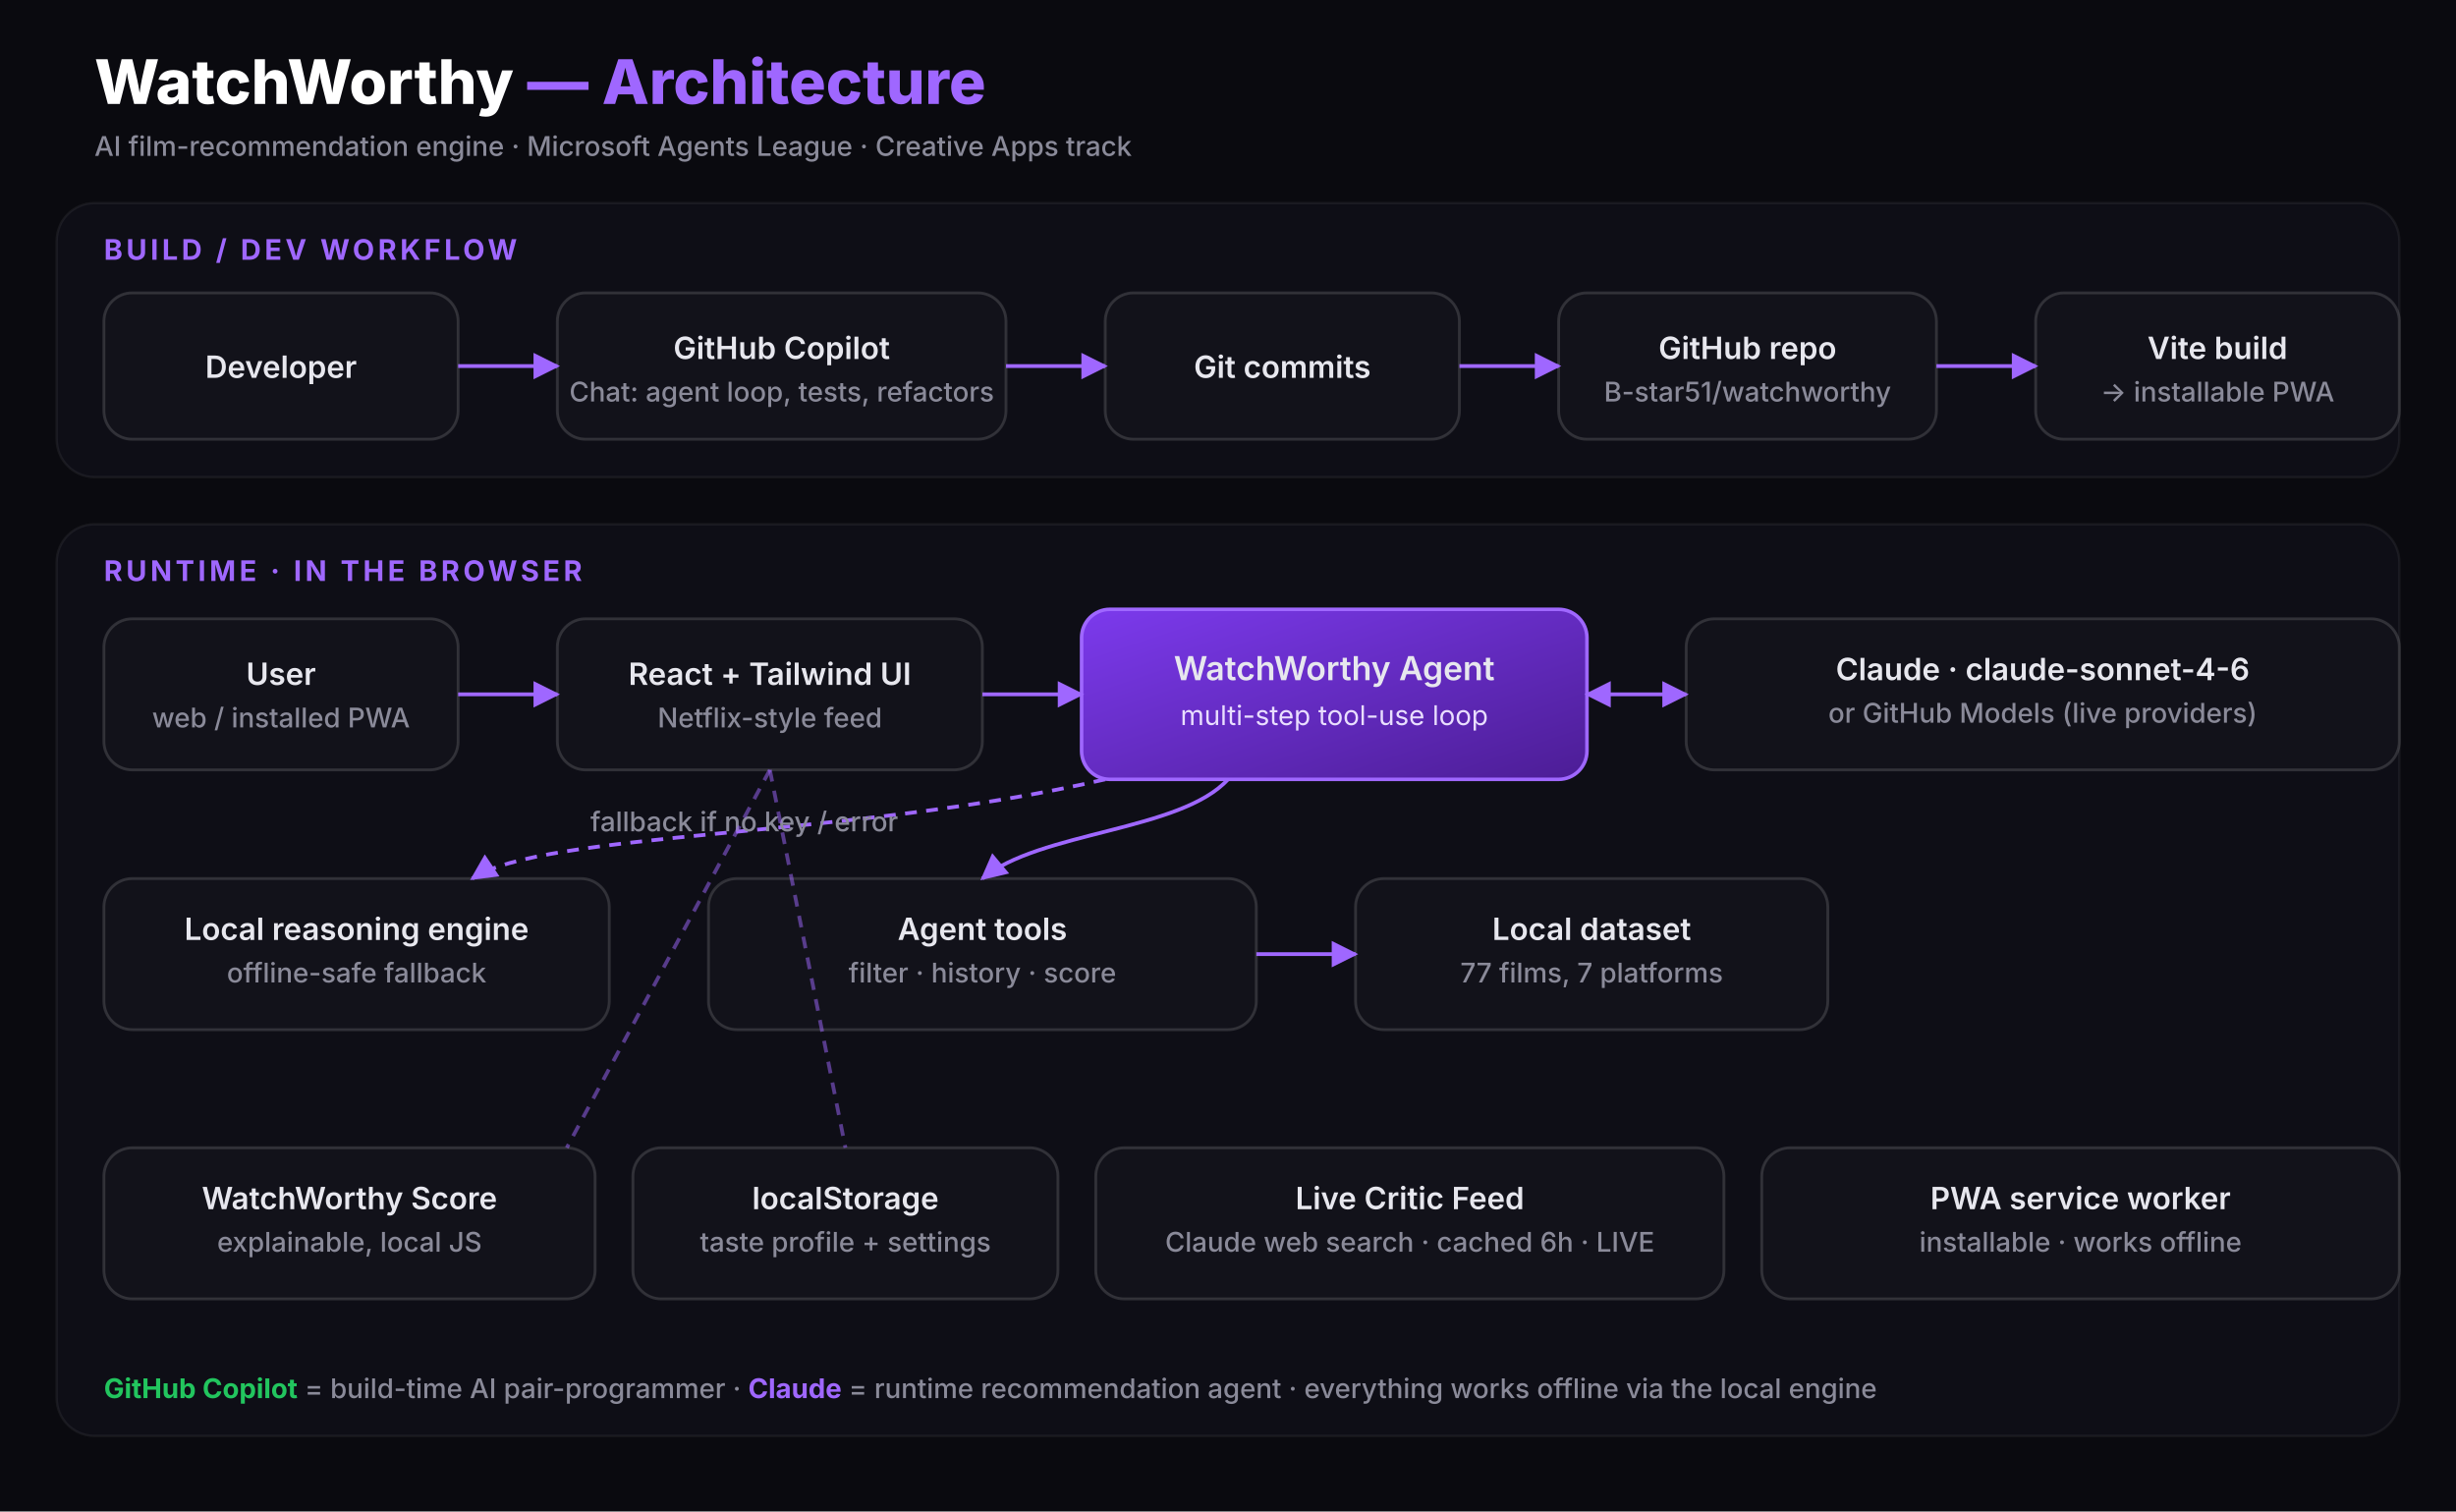
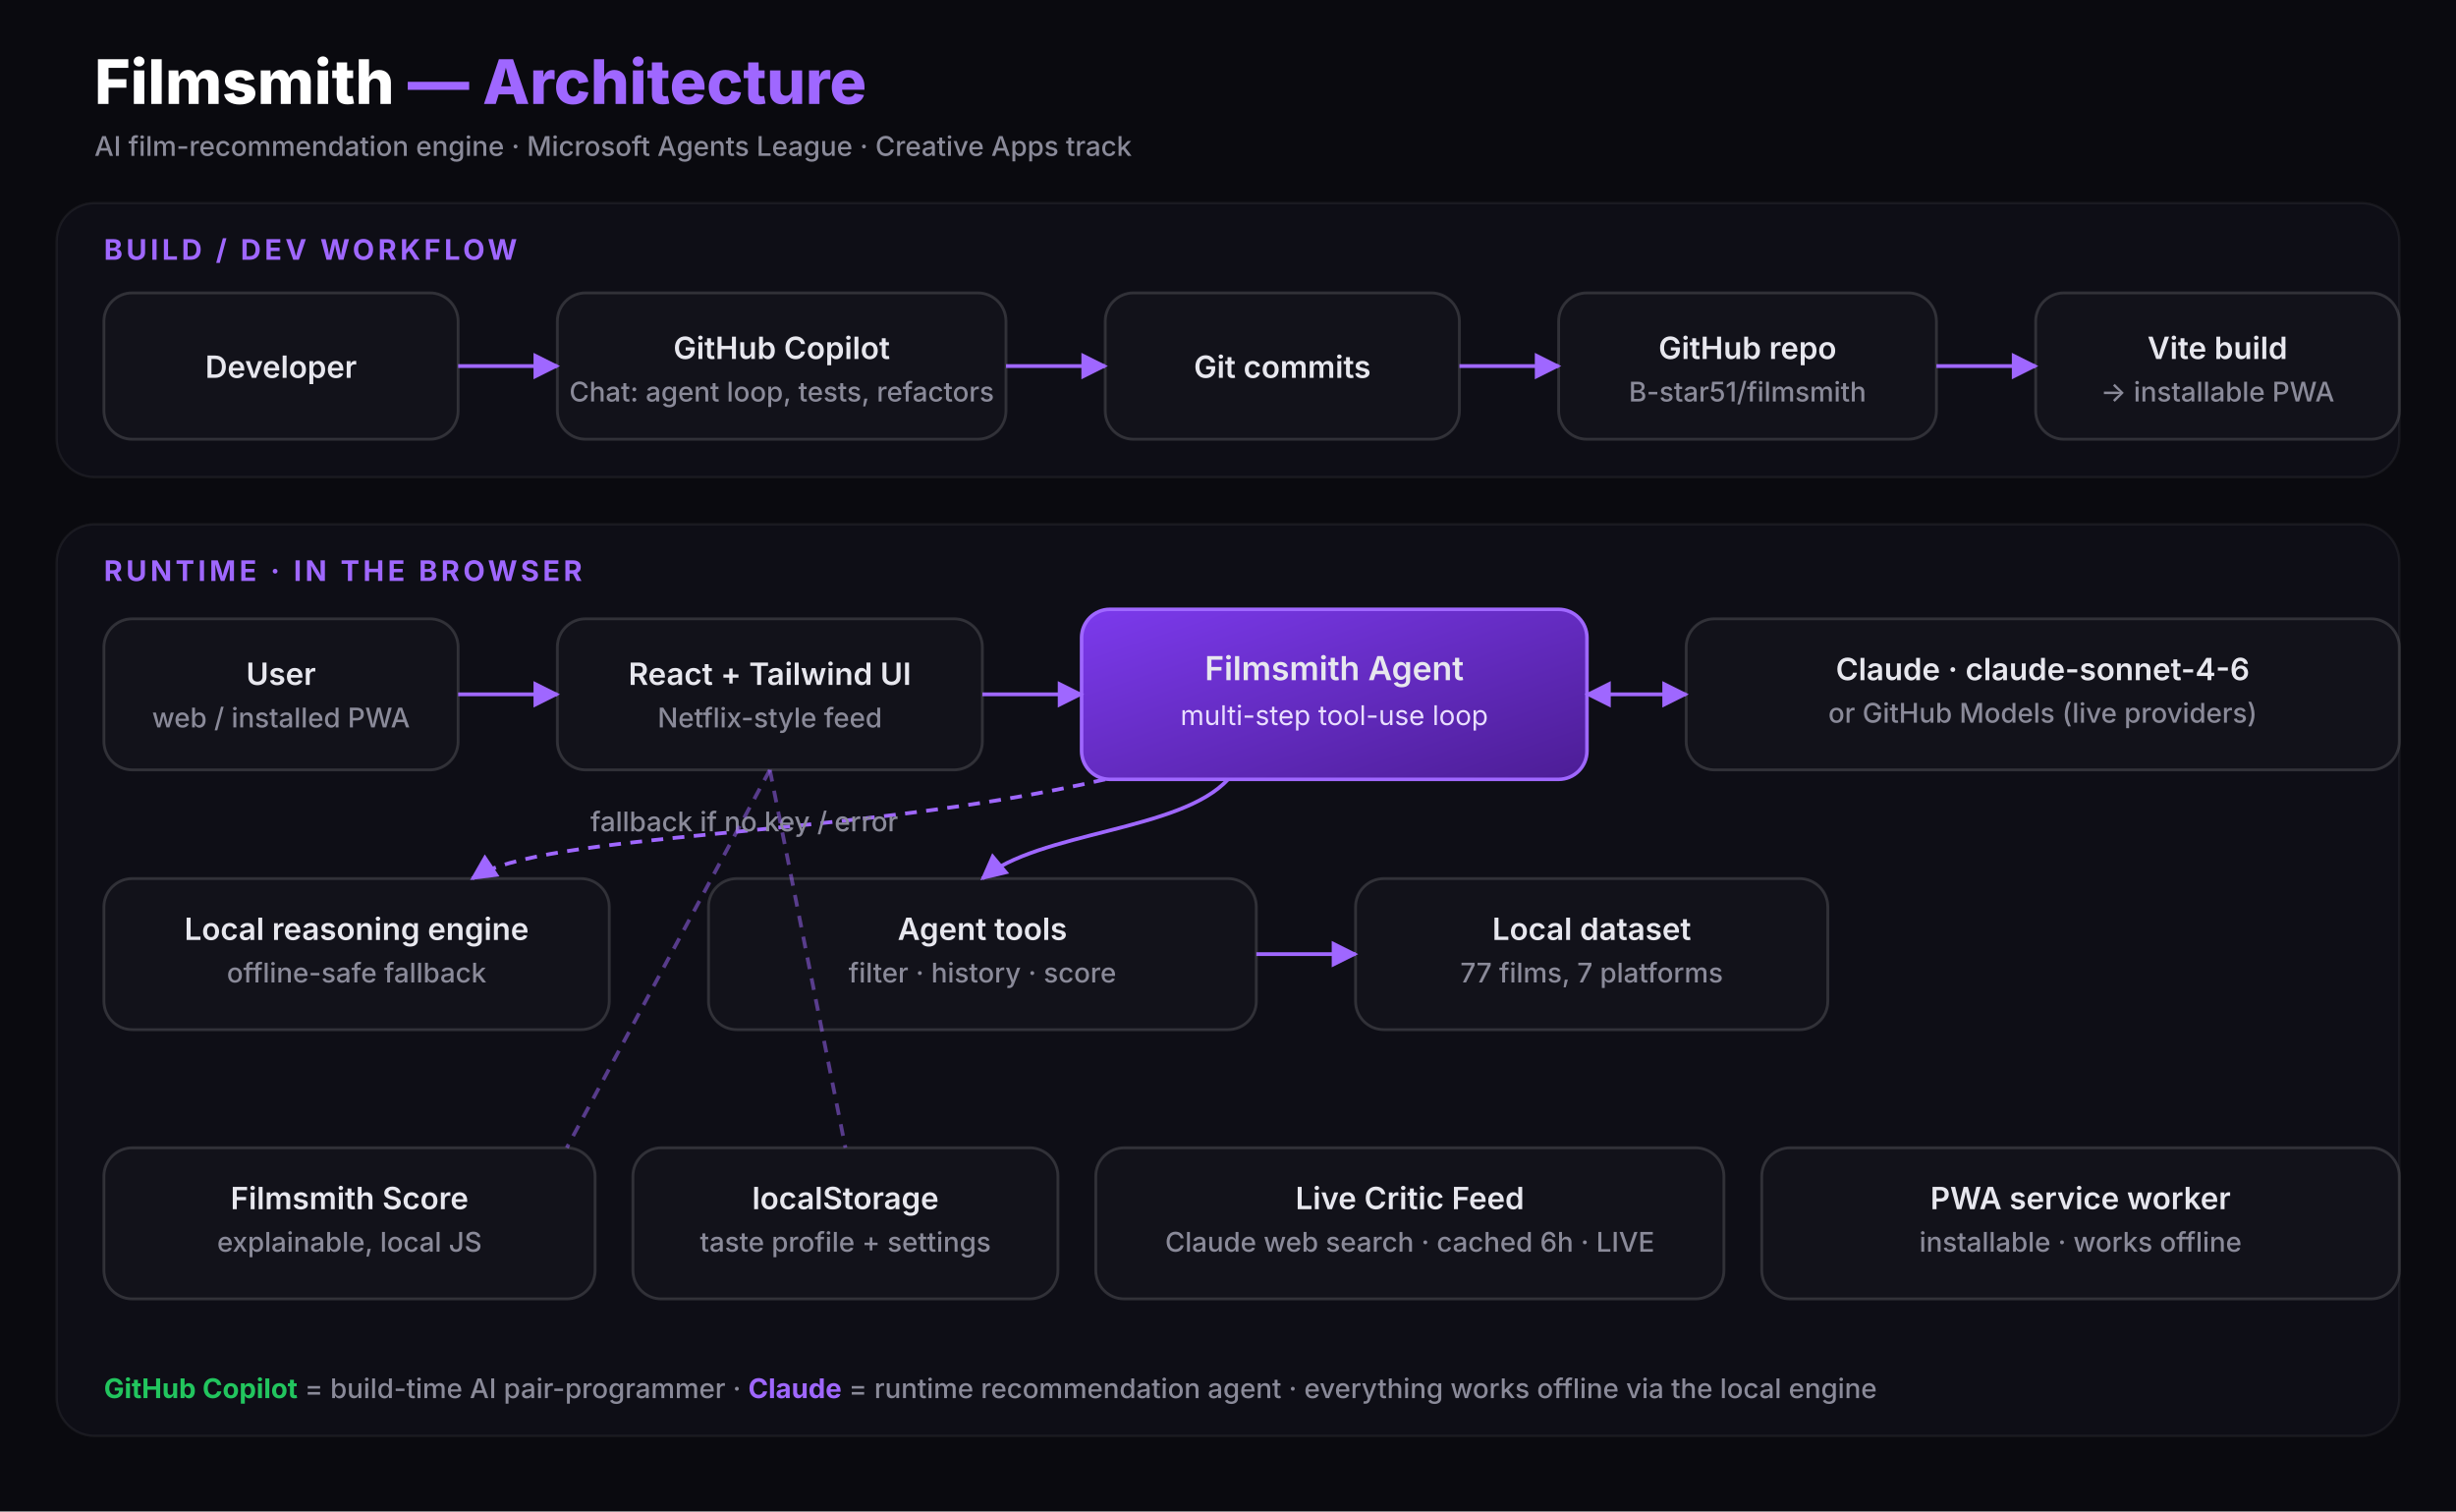
<svg xmlns="http://www.w3.org/2000/svg" viewBox="0 0 1040 640" font-family="Inter, Segoe UI, Arial, sans-serif">
  <defs>
    <marker id="arrow" viewBox="0 0 10 10" refX="9" refY="5" markerWidth="7" markerHeight="7" orient="auto-start-reverse">
      <path d="M0,0 L10,5 L0,10 z" fill="#9F67FF" />
    </marker>
    <linearGradient id="agentG" x1="0" y1="0" x2="1" y2="1">
      <stop offset="0" stop-color="#7C3AED" />
      <stop offset="1" stop-color="#4C1D95" />
    </linearGradient>
    <style>
      .card { fill: #12121A; stroke: rgba(255,255,255,0.14); stroke-width: 1.2; rx: 12; }
      .lane { fill: #0E0E16; stroke: rgba(255,255,255,0.06); stroke-width: 1; rx: 16; }
      .t   { fill: #E7E7EE; font-size: 14px; font-weight: 600; }
      .tt  { fill: #E7E7EE; font-size: 13px; font-weight: 600; }
      .sub { fill: #8A8A99; font-size: 11.5px; font-weight: 500; }
      .lbl { fill: #9F67FF; font-size: 12px; font-weight: 700; letter-spacing: 1.5px; }
      .gold{ fill: #F59E0B; }
      .flow{ stroke: #9F67FF; stroke-width: 1.6; fill: none; }
    </style>
  </defs>
  <rect width="1040" height="640" fill="#0A0A0F" />
-   <text x="40" y="44" fill="#FFFFFF" font-size="26" font-weight="800">WatchWorthy <tspan fill="#9F67FF">— Architecture</tspan>
+   <text x="40" y="44" fill="#FFFFFF" font-size="26" font-weight="800">Filmsmith <tspan fill="#9F67FF">— Architecture</tspan>
  </text>
  <text x="40" y="66" class="sub">AI film-recommendation engine · Microsoft Agents League · Creative Apps track</text>
  <rect x="24" y="86" width="992" height="116" class="lane" rx="16" />
  <text x="44" y="110" class="lbl">BUILD / DEV WORKFLOW</text>
  <g>
    <rect x="44" y="124" width="150" height="62" class="card" rx="12" />
    <text x="119" y="160" text-anchor="middle" class="tt">Developer</text>
    <rect x="236" y="124" width="190" height="62" class="card" rx="12" stroke="#22C55E" />
    <text x="331" y="152" text-anchor="middle" class="tt">GitHub Copilot</text>
    <text x="331" y="170" text-anchor="middle" class="sub">Chat: agent loop, tests, refactors</text>
    <rect x="468" y="124" width="150" height="62" class="card" rx="12" />
    <text x="543" y="160" text-anchor="middle" class="tt">Git commits</text>
    <rect x="660" y="124" width="160" height="62" class="card" rx="12" />
    <text x="740" y="152" text-anchor="middle" class="tt">GitHub repo</text>
-     <text x="740" y="170" text-anchor="middle" class="sub">B-star51/watchworthy</text>
+     <text x="740" y="170" text-anchor="middle" class="sub">B-star51/filmsmith</text>
    <rect x="862" y="124" width="154" height="62" class="card" rx="12" />
    <text x="939" y="152" text-anchor="middle" class="tt">Vite build</text>
    <text x="939" y="170" text-anchor="middle" class="sub">→ installable PWA</text>
    <line x1="194" y1="155" x2="236" y2="155" class="flow" marker-end="url(#arrow)" />
    <line x1="426" y1="155" x2="468" y2="155" class="flow" marker-end="url(#arrow)" />
    <line x1="618" y1="155" x2="660" y2="155" class="flow" marker-end="url(#arrow)" />
    <line x1="820" y1="155" x2="862" y2="155" class="flow" marker-end="url(#arrow)" />
  </g>
  <rect x="24" y="222" width="992" height="386" class="lane" rx="16" />
  <text x="44" y="246" class="lbl">RUNTIME · IN THE BROWSER</text>
  <rect x="44" y="262" width="150" height="64" class="card" rx="12" />
  <text x="119" y="290" text-anchor="middle" class="tt">User</text>
  <text x="119" y="308" text-anchor="middle" class="sub">web / installed PWA</text>
  <rect x="236" y="262" width="180" height="64" class="card" rx="12" />
  <text x="326" y="290" text-anchor="middle" class="tt">React + Tailwind UI</text>
  <text x="326" y="308" text-anchor="middle" class="sub">Netflix-style feed</text>
  <rect x="458" y="258" width="214" height="72" rx="12" fill="url(#agentG)" stroke="#9F67FF" stroke-width="1.5" />
-   <text x="565" y="288" text-anchor="middle" class="t" fill="#FFFFFF">WatchWorthy Agent</text>
+   <text x="565" y="288" text-anchor="middle" class="t" fill="#FFFFFF">Filmsmith Agent</text>
  <text x="565" y="307" text-anchor="middle" fill="#E9DEFF" font-size="11.5">multi-step tool-use loop</text>
  <rect x="714" y="262" width="302" height="64" class="card" rx="12" />
  <text x="865" y="288" text-anchor="middle" class="tt">Claude · claude-sonnet-4-6</text>
  <text x="865" y="306" text-anchor="middle" class="sub">or GitHub Models  (live providers)</text>
  <line x1="194" y1="294" x2="236" y2="294" class="flow" marker-end="url(#arrow)" />
  <line x1="416" y1="294" x2="458" y2="294" class="flow" marker-end="url(#arrow)" />
  <line x1="672" y1="294" x2="714" y2="294" class="flow" marker-end="url(#arrow)" marker-start="url(#arrow)" />
  <rect x="44" y="372" width="214" height="64" class="card" rx="12" />
  <text x="151" y="398" text-anchor="middle" class="tt">Local reasoning engine</text>
  <text x="151" y="416" text-anchor="middle" class="sub">offline-safe fallback</text>
  <rect x="300" y="372" width="232" height="64" class="card" rx="12" stroke="#9F67FF" />
  <text x="416" y="398" text-anchor="middle" class="tt">Agent tools</text>
  <text x="416" y="416" text-anchor="middle" class="sub">filter · history · score</text>
  <rect x="574" y="372" width="200" height="64" class="card" rx="12" />
  <text x="674" y="398" text-anchor="middle" class="tt">Local dataset</text>
  <text x="674" y="416" text-anchor="middle" class="sub">77 films, 7 platforms</text>
  <path d="M520,330 C500,352 440,352 416,372" class="flow" marker-end="url(#arrow)" />
  <line x1="532" y1="404" x2="574" y2="404" class="flow" marker-end="url(#arrow)" />
  <path d="M468,330 C360,355 230,352 200,372" class="flow" marker-end="url(#arrow)" stroke-dasharray="5 4" />
  <text x="250" y="352" class="sub" fill="#F59E0B">fallback if no key / error</text>
  <rect x="44" y="486" width="208" height="64" class="card" rx="12" />
-   <text x="148" y="512" text-anchor="middle" class="tt">WatchWorthy Score</text>
+   <text x="148" y="512" text-anchor="middle" class="tt">Filmsmith Score</text>
  <text x="148" y="530" text-anchor="middle" class="sub">explainable, local JS</text>
  <rect x="268" y="486" width="180" height="64" class="card" rx="12" />
  <text x="358" y="512" text-anchor="middle" class="tt">localStorage</text>
  <text x="358" y="530" text-anchor="middle" class="sub">taste profile + settings</text>
  <rect x="464" y="486" width="266" height="64" class="card" rx="12" />
  <text x="597" y="512" text-anchor="middle" class="tt">Live Critic Feed</text>
  <text x="597" y="530" text-anchor="middle" class="sub">Claude web search · cached 6h · LIVE</text>
  <rect x="746" y="486" width="270" height="64" class="card" rx="12" />
  <text x="881" y="512" text-anchor="middle" class="tt">PWA service worker</text>
  <text x="881" y="530" text-anchor="middle" class="sub">installable · works offline</text>
  <line x1="326" y1="326" x2="240" y2="486" class="flow" stroke-dasharray="5 4" opacity="0.5" />
  <line x1="326" y1="326" x2="358" y2="486" class="flow" stroke-dasharray="5 4" opacity="0.5" />
  <text x="44" y="592" class="sub">
    <tspan fill="#22C55E" font-weight="700">GitHub Copilot</tspan> = build-time AI pair-programmer   ·   <tspan fill="#9F67FF" font-weight="700">Claude</tspan> = runtime recommendation agent   ·   everything works offline via the local engine</text>
</svg>
